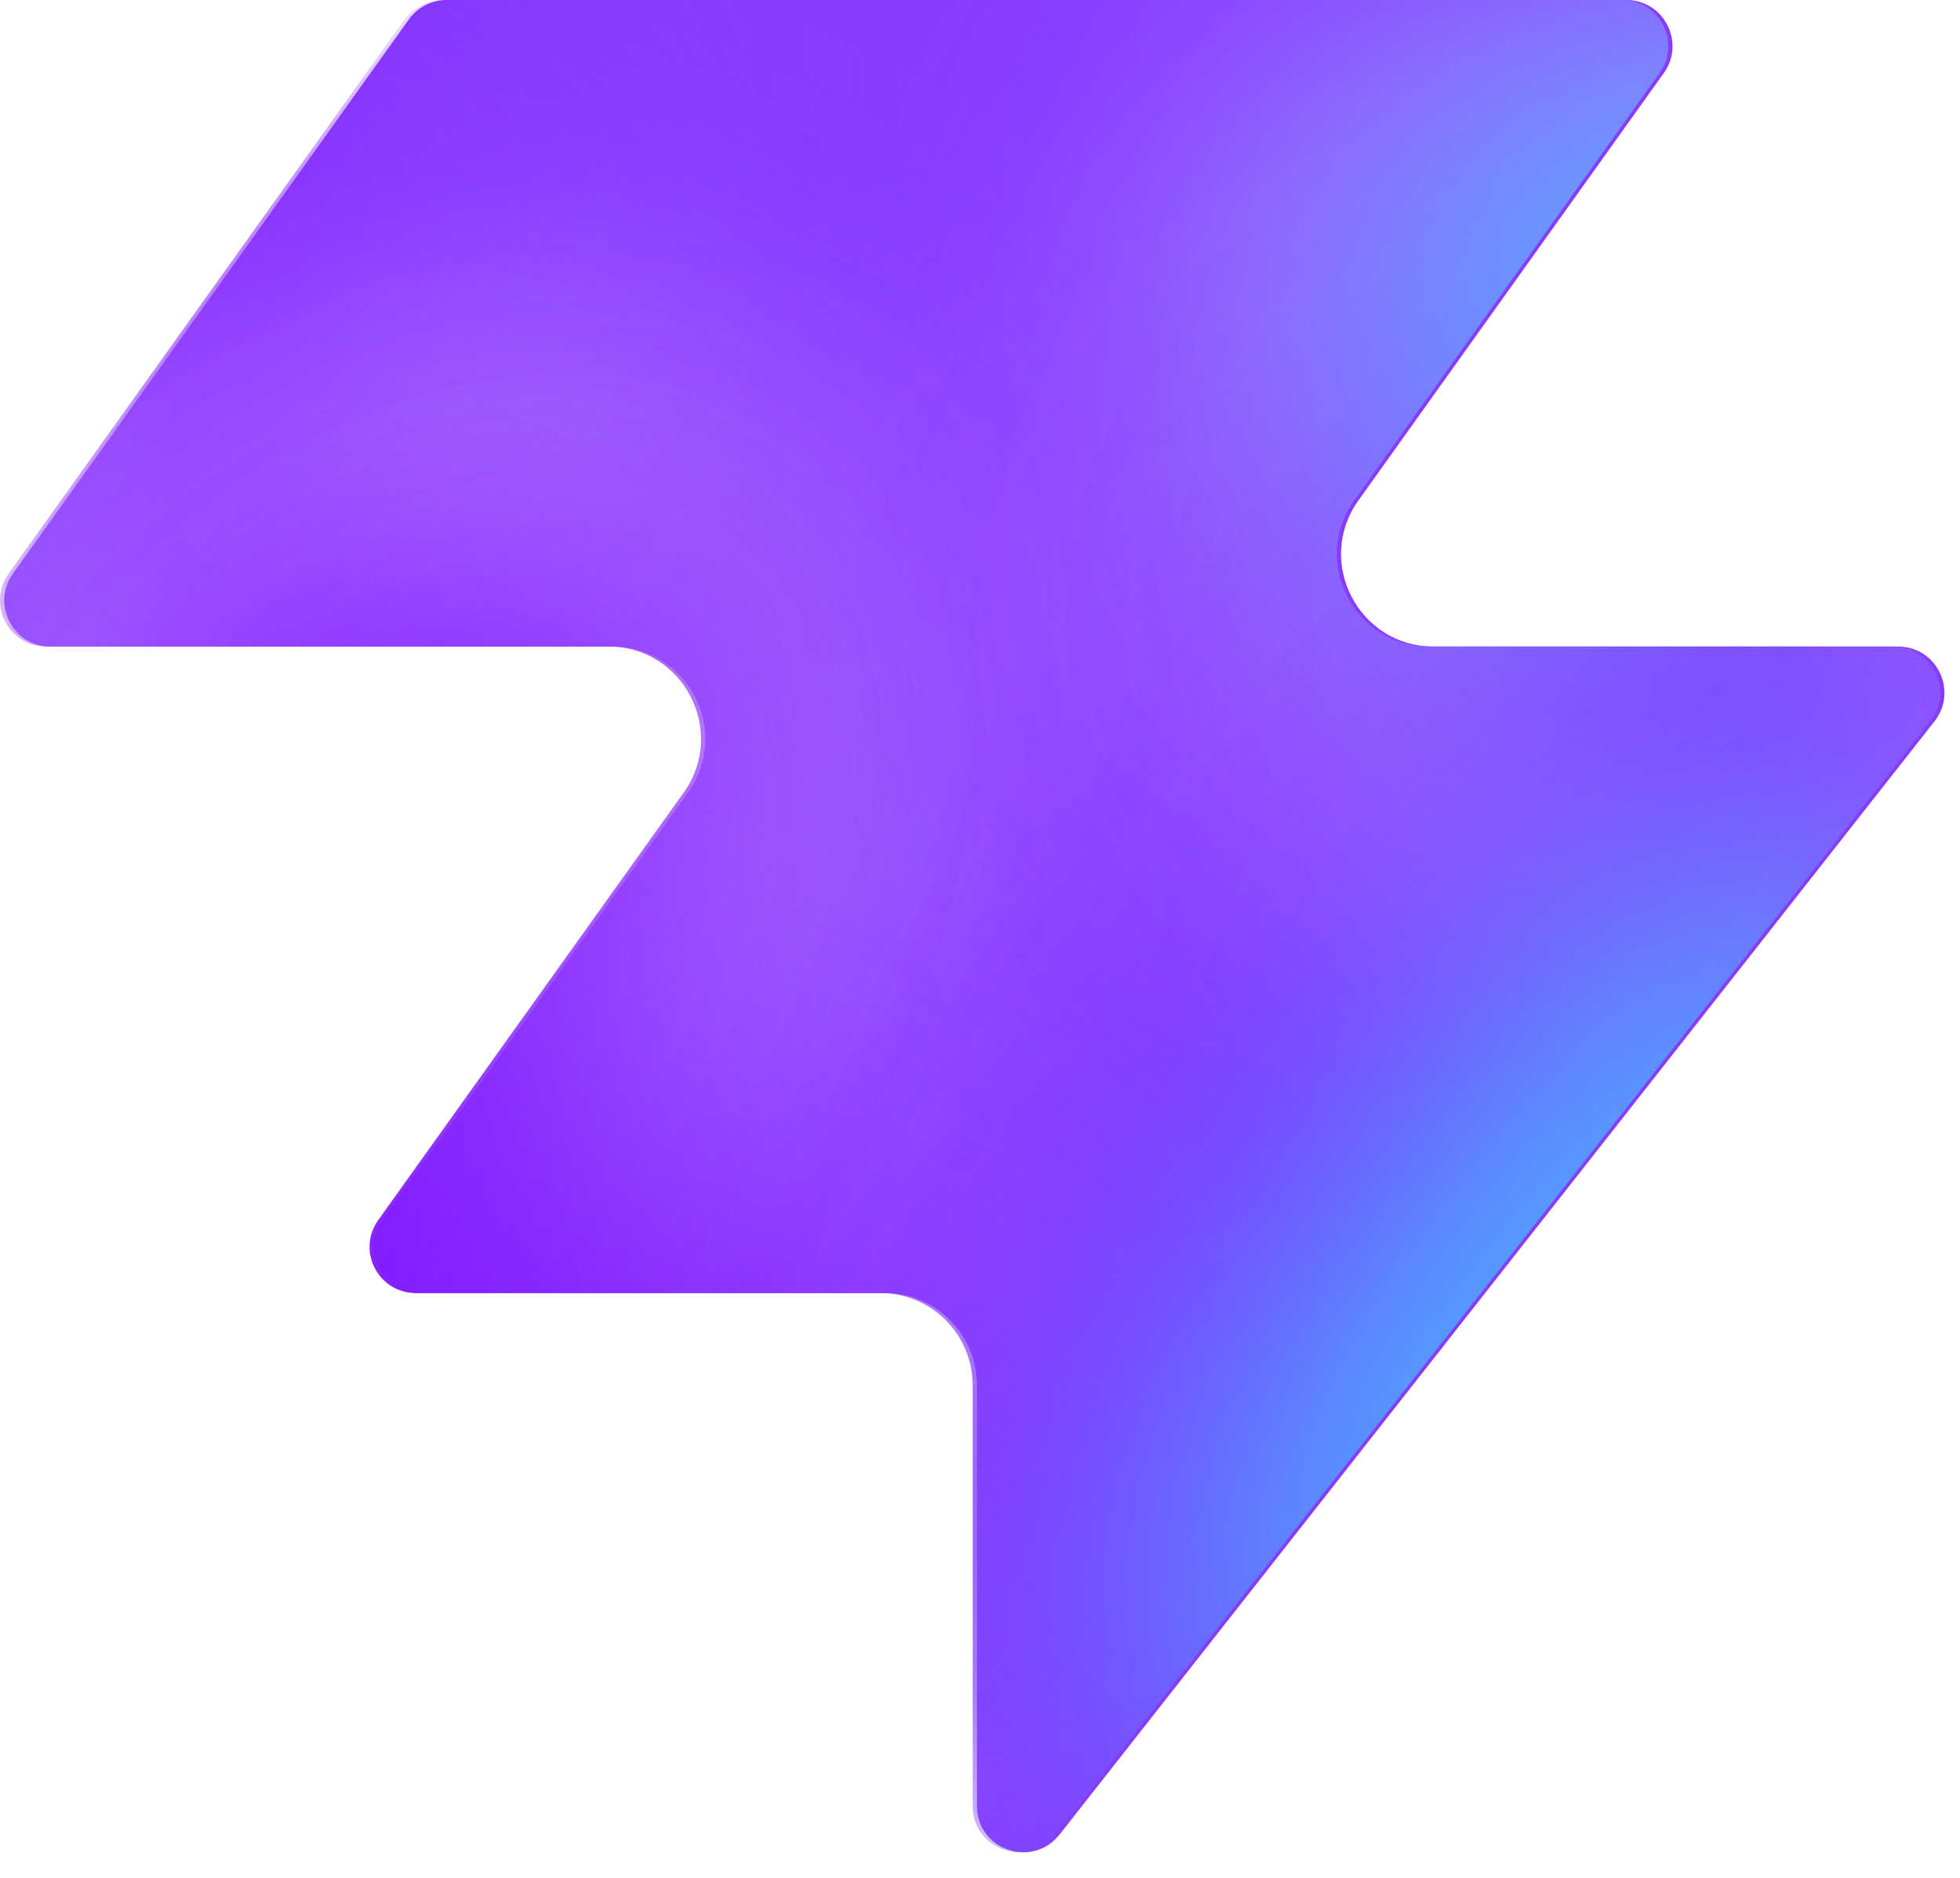
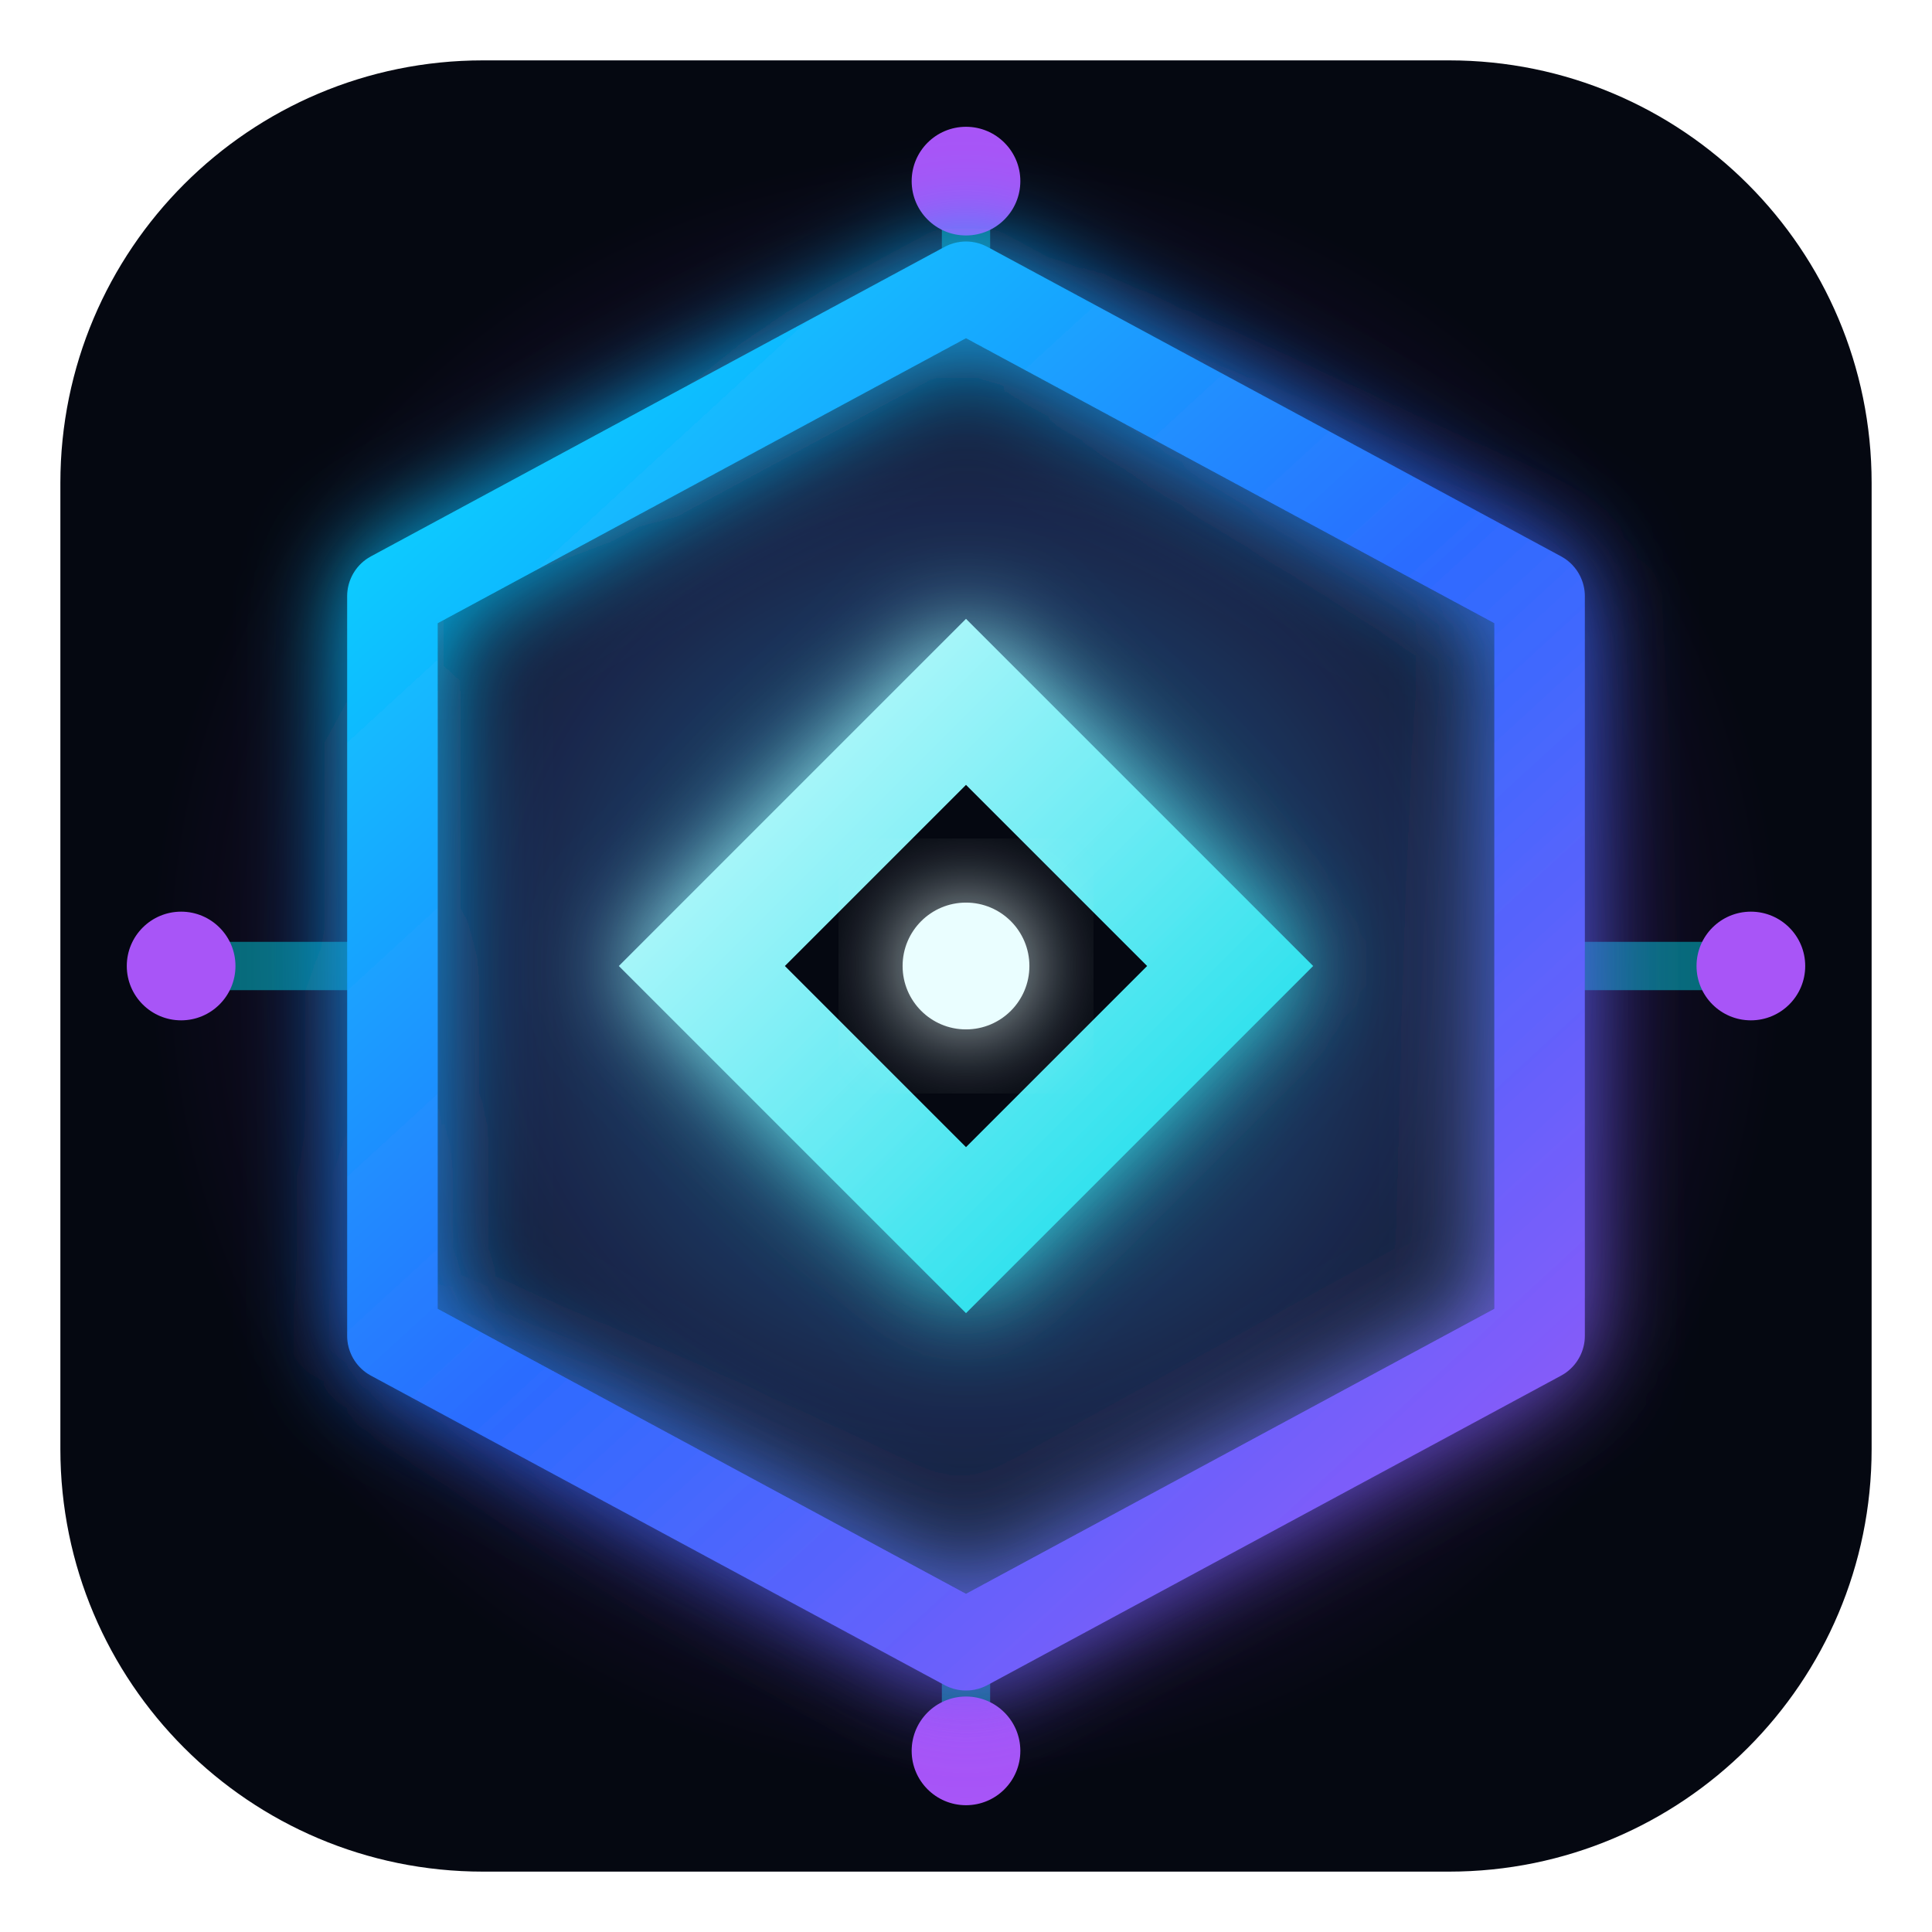
- <svg xmlns="http://www.w3.org/2000/svg" width="48" height="46" fill="none" viewBox="0 0 48 46">
-   <path fill="#863bff" d="M25.946 44.938c-.664.845-2.021.375-2.021-.698V33.937a2.26 2.26 0 0 0-2.262-2.262H10.287c-.92 0-1.456-1.04-.92-1.788l7.48-10.471c1.07-1.497 0-3.578-1.842-3.578H1.237c-.92 0-1.456-1.04-.92-1.788L10.013.474c.214-.297.556-.474.92-.474h28.894c.92 0 1.456 1.04.92 1.788l-7.48 10.471c-1.07 1.498 0 3.579 1.842 3.579h11.377c.943 0 1.473 1.088.89 1.83L25.947 44.94z" style="fill:#863bff;fill:color(display-p3 .525 .23 1);fill-opacity:1" />
-   <mask id="a" width="48" height="46" x="0" y="0" maskUnits="userSpaceOnUse" style="mask-type:alpha">
-     <path fill="#000" d="M25.842 44.938c-.664.844-2.021.375-2.021-.698V33.937a2.26 2.26 0 0 0-2.262-2.262H10.183c-.92 0-1.456-1.04-.92-1.788l7.48-10.471c1.07-1.498 0-3.579-1.842-3.579H1.133c-.92 0-1.456-1.04-.92-1.787L9.91.473c.214-.297.556-.474.92-.474h28.894c.92 0 1.456 1.04.92 1.788l-7.48 10.471c-1.07 1.498 0 3.578 1.842 3.578h11.377c.943 0 1.473 1.088.89 1.832L25.843 44.94z" style="fill:#000;fill-opacity:1" />
-   </mask>
-   <g mask="url(#a)">
-     <g filter="url(#b)">
-       <ellipse cx="5.508" cy="14.704" fill="#ede6ff" rx="5.508" ry="14.704" style="fill:#ede6ff;fill:color(display-p3 .927 .903 1);fill-opacity:1" transform="matrix(.00324 1 1 -.00324 -4.47 31.516)" />
-     </g>
-     <g filter="url(#c)">
-       <ellipse cx="10.399" cy="29.851" fill="#ede6ff" rx="10.399" ry="29.851" style="fill:#ede6ff;fill:color(display-p3 .927 .903 1);fill-opacity:1" transform="matrix(.00324 1 1 -.00324 -39.328 7.883)" />
-     </g>
-     <g filter="url(#d)">
-       <ellipse cx="5.508" cy="30.487" fill="#7e14ff" rx="5.508" ry="30.487" style="fill:#7e14ff;fill:color(display-p3 .492 .077 1);fill-opacity:1" transform="rotate(89.814 -25.913 -14.639)scale(1 -1)" />
-     </g>
-     <g filter="url(#e)">
-       <ellipse cx="5.508" cy="30.599" fill="#7e14ff" rx="5.508" ry="30.599" style="fill:#7e14ff;fill:color(display-p3 .492 .077 1);fill-opacity:1" transform="rotate(89.814 -32.644 -3.334)scale(1 -1)" />
-     </g>
-     <g filter="url(#f)">
-       <ellipse cx="5.508" cy="30.599" fill="#7e14ff" rx="5.508" ry="30.599" style="fill:#7e14ff;fill:color(display-p3 .492 .077 1);fill-opacity:1" transform="matrix(.00324 1 1 -.00324 -34.34 30.47)" />
-     </g>
-     <g filter="url(#g)">
-       <ellipse cx="14.072" cy="22.078" fill="#ede6ff" rx="14.072" ry="22.078" style="fill:#ede6ff;fill:color(display-p3 .927 .903 1);fill-opacity:1" transform="rotate(93.35 24.506 48.493)scale(-1 1)" />
-     </g>
-     <g filter="url(#h)">
-       <ellipse cx="3.47" cy="21.501" fill="#7e14ff" rx="3.47" ry="21.501" style="fill:#7e14ff;fill:color(display-p3 .492 .077 1);fill-opacity:1" transform="rotate(89.009 28.708 47.59)scale(-1 1)" />
-     </g>
-     <g filter="url(#i)">
-       <ellipse cx="3.47" cy="21.501" fill="#7e14ff" rx="3.47" ry="21.501" style="fill:#7e14ff;fill:color(display-p3 .492 .077 1);fill-opacity:1" transform="rotate(89.009 28.708 47.59)scale(-1 1)" />
-     </g>
-     <g filter="url(#j)">
-       <ellipse cx=".387" cy="8.972" fill="#7e14ff" rx="4.407" ry="29.108" style="fill:#7e14ff;fill:color(display-p3 .492 .077 1);fill-opacity:1" transform="rotate(39.51 .387 8.972)" />
-     </g>
-     <g filter="url(#k)">
-       <ellipse cx="47.523" cy="-6.092" fill="#7e14ff" rx="4.407" ry="29.108" style="fill:#7e14ff;fill:color(display-p3 .492 .077 1);fill-opacity:1" transform="rotate(37.892 47.523 -6.092)" />
-     </g>
-     <g filter="url(#l)">
-       <ellipse cx="41.412" cy="6.333" fill="#47bfff" rx="5.971" ry="9.665" style="fill:#47bfff;fill:color(display-p3 .28 .748 1);fill-opacity:1" transform="rotate(37.892 41.412 6.333)" />
-     </g>
-     <g filter="url(#m)">
-       <ellipse cx="-1.879" cy="38.332" fill="#7e14ff" rx="4.407" ry="29.108" style="fill:#7e14ff;fill:color(display-p3 .492 .077 1);fill-opacity:1" transform="rotate(37.892 -1.88 38.332)" />
-     </g>
-     <g filter="url(#n)">
-       <ellipse cx="-1.879" cy="38.332" fill="#7e14ff" rx="4.407" ry="29.108" style="fill:#7e14ff;fill:color(display-p3 .492 .077 1);fill-opacity:1" transform="rotate(37.892 -1.88 38.332)" />
-     </g>
-     <g filter="url(#o)">
-       <ellipse cx="35.651" cy="29.907" fill="#7e14ff" rx="4.407" ry="29.108" style="fill:#7e14ff;fill:color(display-p3 .492 .077 1);fill-opacity:1" transform="rotate(37.892 35.651 29.907)" />
-     </g>
-     <g filter="url(#p)">
-       <ellipse cx="38.418" cy="32.4" fill="#47bfff" rx="5.971" ry="15.297" style="fill:#47bfff;fill:color(display-p3 .28 .748 1);fill-opacity:1" transform="rotate(37.892 38.418 32.4)" />
-     </g>
-   </g>
+ <svg xmlns="http://www.w3.org/2000/svg" viewBox="0 0 64 64" width="64" height="64" role="img" aria-label="员工管理系统">
  <defs>
-     <filter id="b" width="60.045" height="41.654" x="-19.77" y="16.149" color-interpolation-filters="sRGB" filterUnits="userSpaceOnUse">
-       <feFlood flood-opacity="0" result="BackgroundImageFix" />
-       <feBlend in="SourceGraphic" in2="BackgroundImageFix" result="shape" />
-       <feGaussianBlur result="effect1_foregroundBlur_2002_17158" stdDeviation="7.659" />
-     </filter>
-     <filter id="c" width="90.34" height="51.437" x="-54.613" y="-7.533" color-interpolation-filters="sRGB" filterUnits="userSpaceOnUse">
-       <feFlood flood-opacity="0" result="BackgroundImageFix" />
-       <feBlend in="SourceGraphic" in2="BackgroundImageFix" result="shape" />
-       <feGaussianBlur result="effect1_foregroundBlur_2002_17158" stdDeviation="7.659" />
-     </filter>
-     <filter id="d" width="79.355" height="29.4" x="-49.64" y="2.03" color-interpolation-filters="sRGB" filterUnits="userSpaceOnUse">
-       <feFlood flood-opacity="0" result="BackgroundImageFix" />
-       <feBlend in="SourceGraphic" in2="BackgroundImageFix" result="shape" />
-       <feGaussianBlur result="effect1_foregroundBlur_2002_17158" stdDeviation="4.596" />
-     </filter>
-     <filter id="e" width="79.579" height="29.4" x="-45.045" y="20.029" color-interpolation-filters="sRGB" filterUnits="userSpaceOnUse">
-       <feFlood flood-opacity="0" result="BackgroundImageFix" />
-       <feBlend in="SourceGraphic" in2="BackgroundImageFix" result="shape" />
-       <feGaussianBlur result="effect1_foregroundBlur_2002_17158" stdDeviation="4.596" />
-     </filter>
-     <filter id="f" width="79.579" height="29.4" x="-43.513" y="21.178" color-interpolation-filters="sRGB" filterUnits="userSpaceOnUse">
-       <feFlood flood-opacity="0" result="BackgroundImageFix" />
-       <feBlend in="SourceGraphic" in2="BackgroundImageFix" result="shape" />
-       <feGaussianBlur result="effect1_foregroundBlur_2002_17158" stdDeviation="4.596" />
-     </filter>
-     <filter id="g" width="74.749" height="58.852" x="15.756" y="-17.901" color-interpolation-filters="sRGB" filterUnits="userSpaceOnUse">
-       <feFlood flood-opacity="0" result="BackgroundImageFix" />
-       <feBlend in="SourceGraphic" in2="BackgroundImageFix" result="shape" />
-       <feGaussianBlur result="effect1_foregroundBlur_2002_17158" stdDeviation="7.659" />
-     </filter>
-     <filter id="h" width="61.377" height="25.362" x="23.548" y="2.284" color-interpolation-filters="sRGB" filterUnits="userSpaceOnUse">
-       <feFlood flood-opacity="0" result="BackgroundImageFix" />
-       <feBlend in="SourceGraphic" in2="BackgroundImageFix" result="shape" />
-       <feGaussianBlur result="effect1_foregroundBlur_2002_17158" stdDeviation="4.596" />
-     </filter>
-     <filter id="i" width="61.377" height="25.362" x="23.548" y="2.284" color-interpolation-filters="sRGB" filterUnits="userSpaceOnUse">
-       <feFlood flood-opacity="0" result="BackgroundImageFix" />
-       <feBlend in="SourceGraphic" in2="BackgroundImageFix" result="shape" />
-       <feGaussianBlur result="effect1_foregroundBlur_2002_17158" stdDeviation="4.596" />
-     </filter>
-     <filter id="j" width="56.045" height="63.649" x="-27.636" y="-22.853" color-interpolation-filters="sRGB" filterUnits="userSpaceOnUse">
-       <feFlood flood-opacity="0" result="BackgroundImageFix" />
-       <feBlend in="SourceGraphic" in2="BackgroundImageFix" result="shape" />
-       <feGaussianBlur result="effect1_foregroundBlur_2002_17158" stdDeviation="4.596" />
-     </filter>
-     <filter id="k" width="54.814" height="64.646" x="20.116" y="-38.415" color-interpolation-filters="sRGB" filterUnits="userSpaceOnUse">
-       <feFlood flood-opacity="0" result="BackgroundImageFix" />
-       <feBlend in="SourceGraphic" in2="BackgroundImageFix" result="shape" />
-       <feGaussianBlur result="effect1_foregroundBlur_2002_17158" stdDeviation="4.596" />
-     </filter>
-     <filter id="l" width="33.541" height="35.313" x="24.641" y="-11.323" color-interpolation-filters="sRGB" filterUnits="userSpaceOnUse">
-       <feFlood flood-opacity="0" result="BackgroundImageFix" />
-       <feBlend in="SourceGraphic" in2="BackgroundImageFix" result="shape" />
-       <feGaussianBlur result="effect1_foregroundBlur_2002_17158" stdDeviation="4.596" />
-     </filter>
-     <filter id="m" width="54.814" height="64.646" x="-29.286" y="6.009" color-interpolation-filters="sRGB" filterUnits="userSpaceOnUse">
-       <feFlood flood-opacity="0" result="BackgroundImageFix" />
-       <feBlend in="SourceGraphic" in2="BackgroundImageFix" result="shape" />
-       <feGaussianBlur result="effect1_foregroundBlur_2002_17158" stdDeviation="4.596" />
-     </filter>
-     <filter id="n" width="54.814" height="64.646" x="-29.286" y="6.009" color-interpolation-filters="sRGB" filterUnits="userSpaceOnUse">
-       <feFlood flood-opacity="0" result="BackgroundImageFix" />
-       <feBlend in="SourceGraphic" in2="BackgroundImageFix" result="shape" />
-       <feGaussianBlur result="effect1_foregroundBlur_2002_17158" stdDeviation="4.596" />
-     </filter>
-     <filter id="o" width="54.814" height="64.646" x="8.244" y="-2.416" color-interpolation-filters="sRGB" filterUnits="userSpaceOnUse">
-       <feFlood flood-opacity="0" result="BackgroundImageFix" />
-       <feBlend in="SourceGraphic" in2="BackgroundImageFix" result="shape" />
-       <feGaussianBlur result="effect1_foregroundBlur_2002_17158" stdDeviation="4.596" />
-     </filter>
-     <filter id="p" width="39.409" height="43.623" x="18.713" y="10.588" color-interpolation-filters="sRGB" filterUnits="userSpaceOnUse">
-       <feFlood flood-opacity="0" result="BackgroundImageFix" />
-       <feBlend in="SourceGraphic" in2="BackgroundImageFix" result="shape" />
-       <feGaussianBlur result="effect1_foregroundBlur_2002_17158" stdDeviation="4.596" />
+     <linearGradient id="edge" x1="10" y1="8" x2="54" y2="56" gradientUnits="userSpaceOnUse">
+       <stop offset="0" stop-color="#00f0ff" />
+       <stop offset="0.5" stop-color="#2b6cff" />
+       <stop offset="1" stop-color="#a855f7" />
+     </linearGradient>
+     <linearGradient id="core" x1="21" y1="21" x2="43" y2="43" gradientUnits="userSpaceOnUse">
+       <stop offset="0" stop-color="#d9feff" />
+       <stop offset="1" stop-color="#00d9e8" />
+     </linearGradient>
+     <radialGradient id="halo" cx="0.5" cy="0.5" r="0.5">
+       <stop offset="0" stop-color="#00f0ff" stop-opacity="0.5" />
+       <stop offset="0.62" stop-color="#8a2be2" stop-opacity="0.16" />
+       <stop offset="1" stop-color="#8a2be2" stop-opacity="0" />
+     </radialGradient>
+     <filter id="glow" x="-50%" y="-50%" width="200%" height="200%">
+       <feGaussianBlur stdDeviation="1.6" result="blur" />
+       <feMerge>
+         <feMergeNode in="blur" />
+         <feMergeNode in="SourceGraphic" />
+       </feMerge>
    </filter>
  </defs>
+   <rect x="2" y="2" width="60" height="60" rx="14" fill="#050811" />
+   <circle cx="32" cy="32" r="27" fill="url(#halo)" />
+   <g stroke="#00f0ff" stroke-opacity="0.42" stroke-width="1.6" stroke-linecap="round">
+     <path d="M32 10V6" />
+     <path d="M32 54v4" />
+     <path d="M13 32H6" />
+     <path d="M51 32h7" />
+   </g>
+   <g fill="#a855f7">
+     <circle cx="32" cy="6" r="1.8" />
+     <circle cx="32" cy="58" r="1.8" />
+     <circle cx="6" cy="32" r="1.8" />
+     <circle cx="58" cy="32" r="1.8" />
+   </g>
+   <path d="M32 9.5 51 19.75v24.5L32 54.5 13 44.25v-24.5z" fill="rgba(0, 240, 255, 0.05)" stroke="url(#edge)" stroke-width="3" stroke-linejoin="round" filter="url(#glow)" />
+   <path d="M32 20.5 43.5 32 32 43.5 20.5 32z" fill="url(#core)" filter="url(#glow)" />
+   <path d="M32 26 38 32 32 38 26 32z" fill="#050811" />
+   <circle cx="32" cy="32" r="2.1" fill="#eafeff" filter="url(#glow)" />
</svg>
